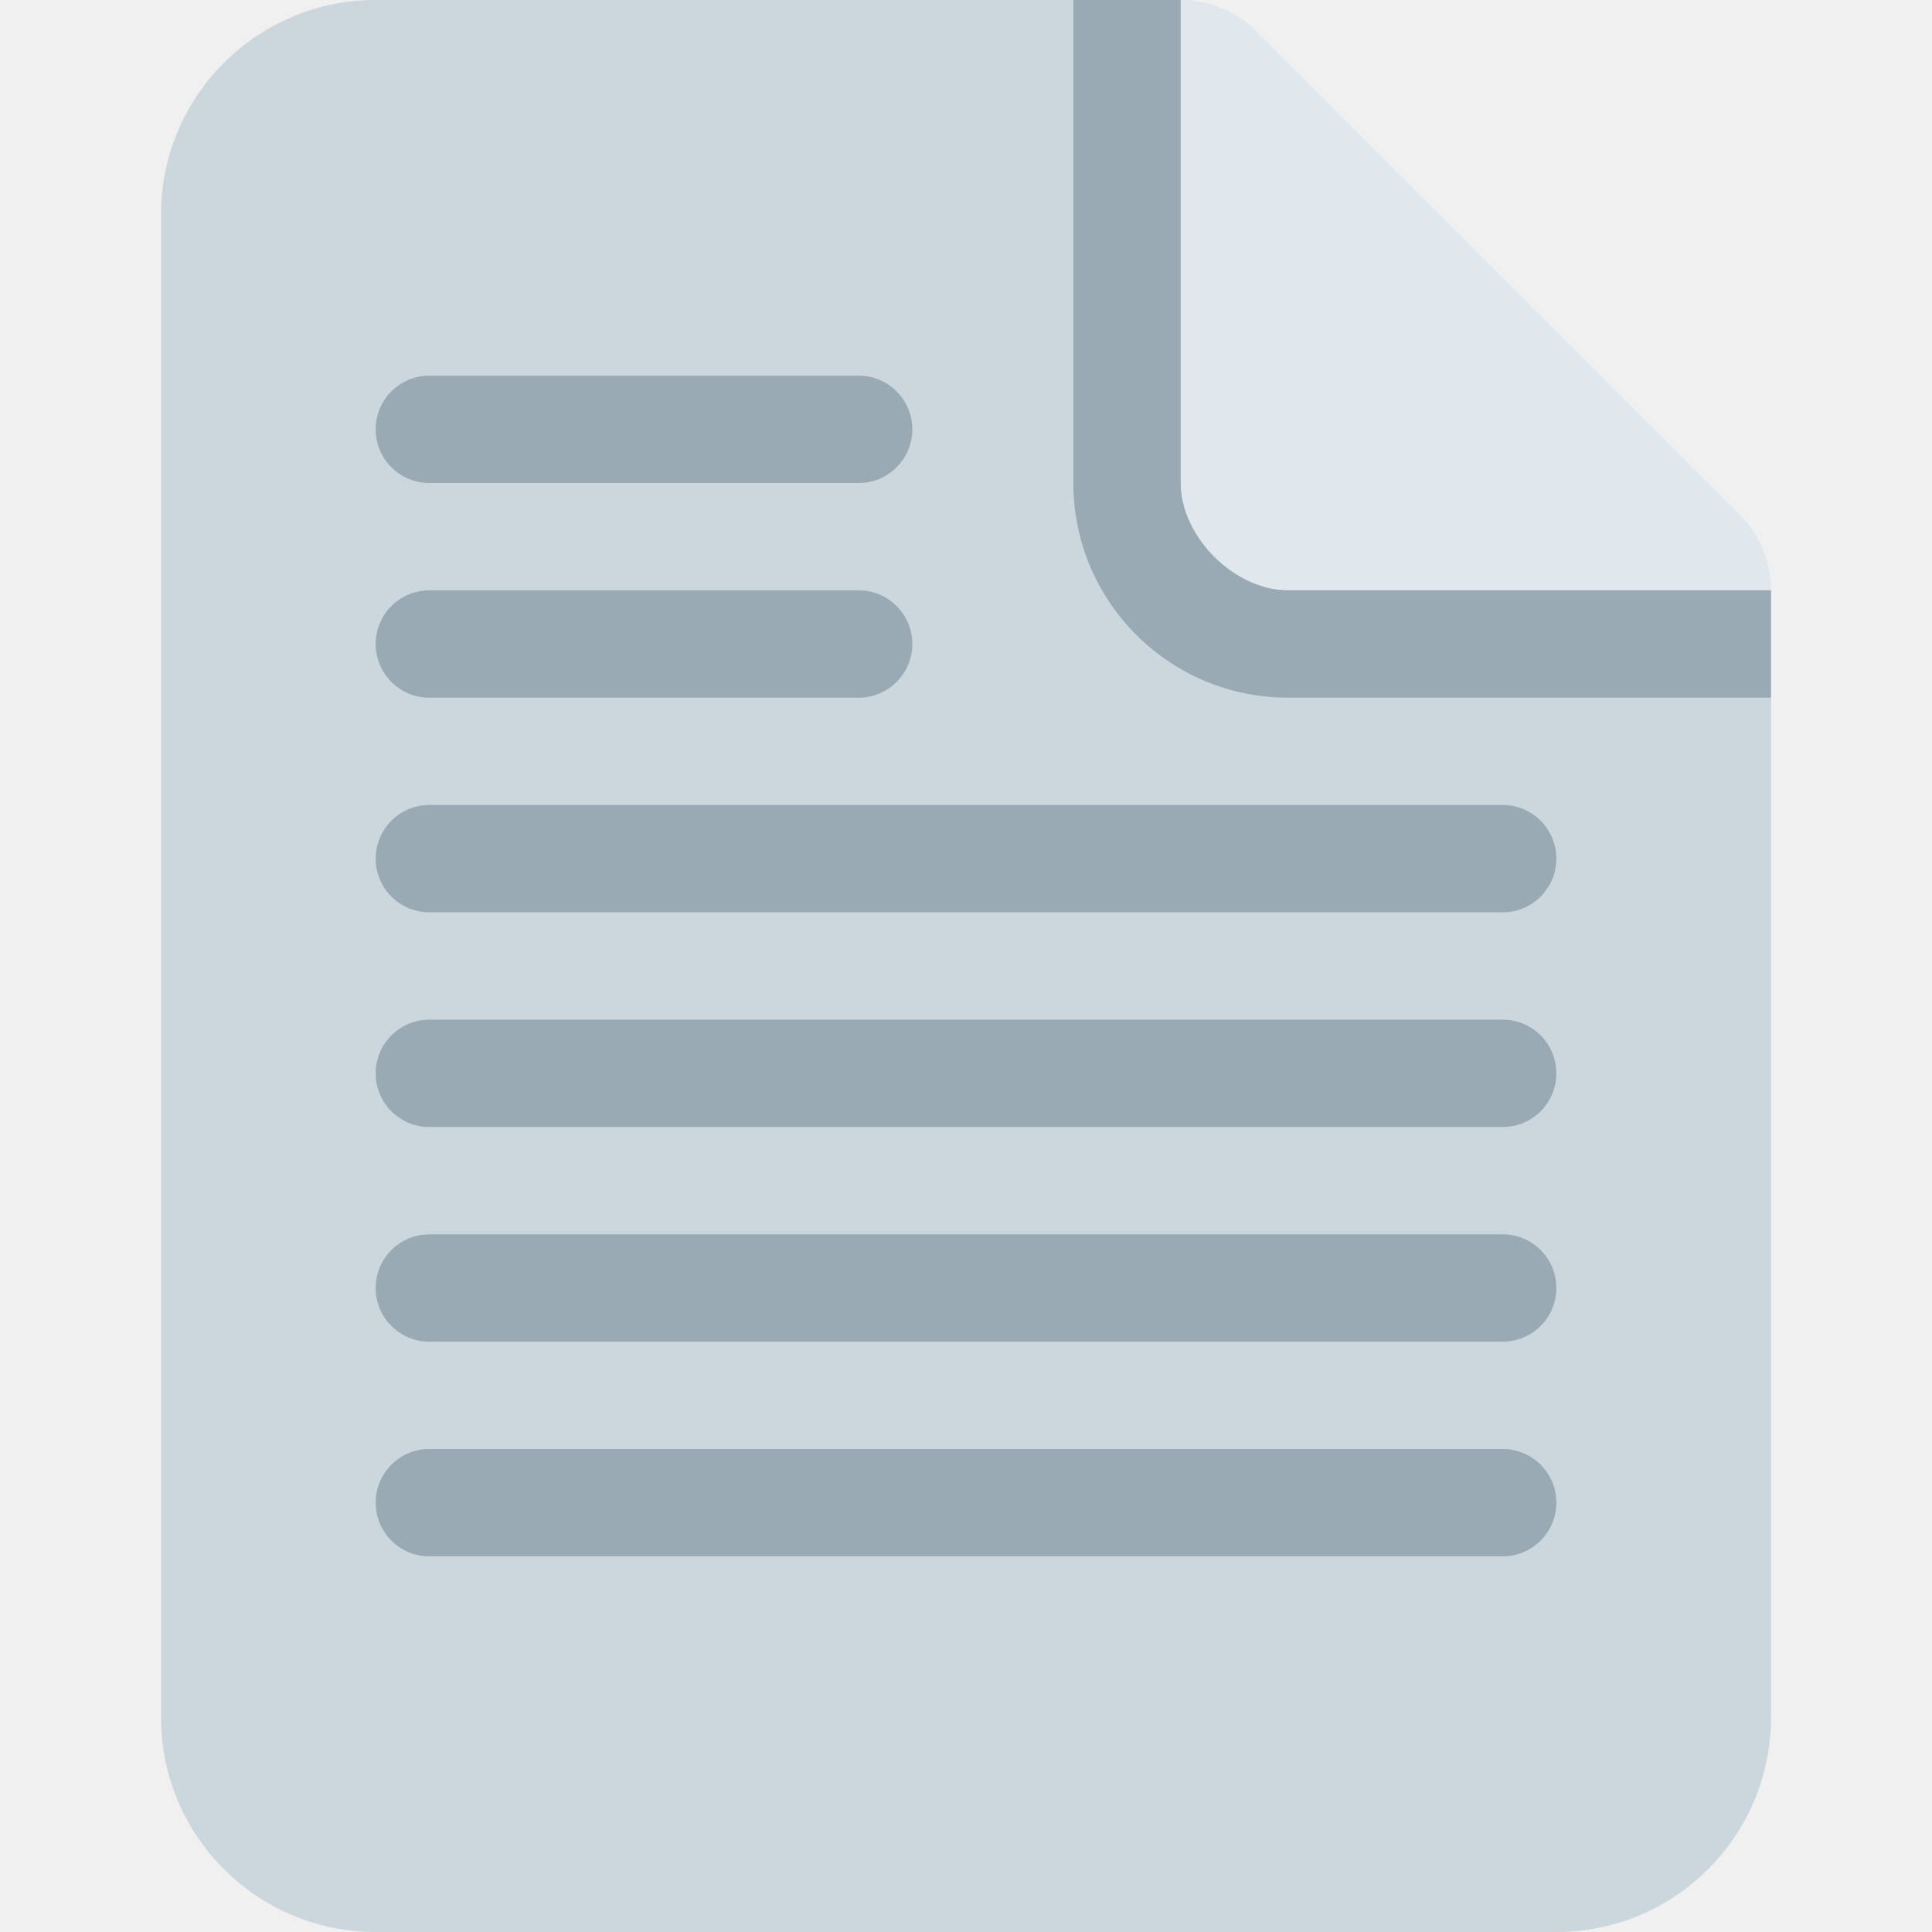
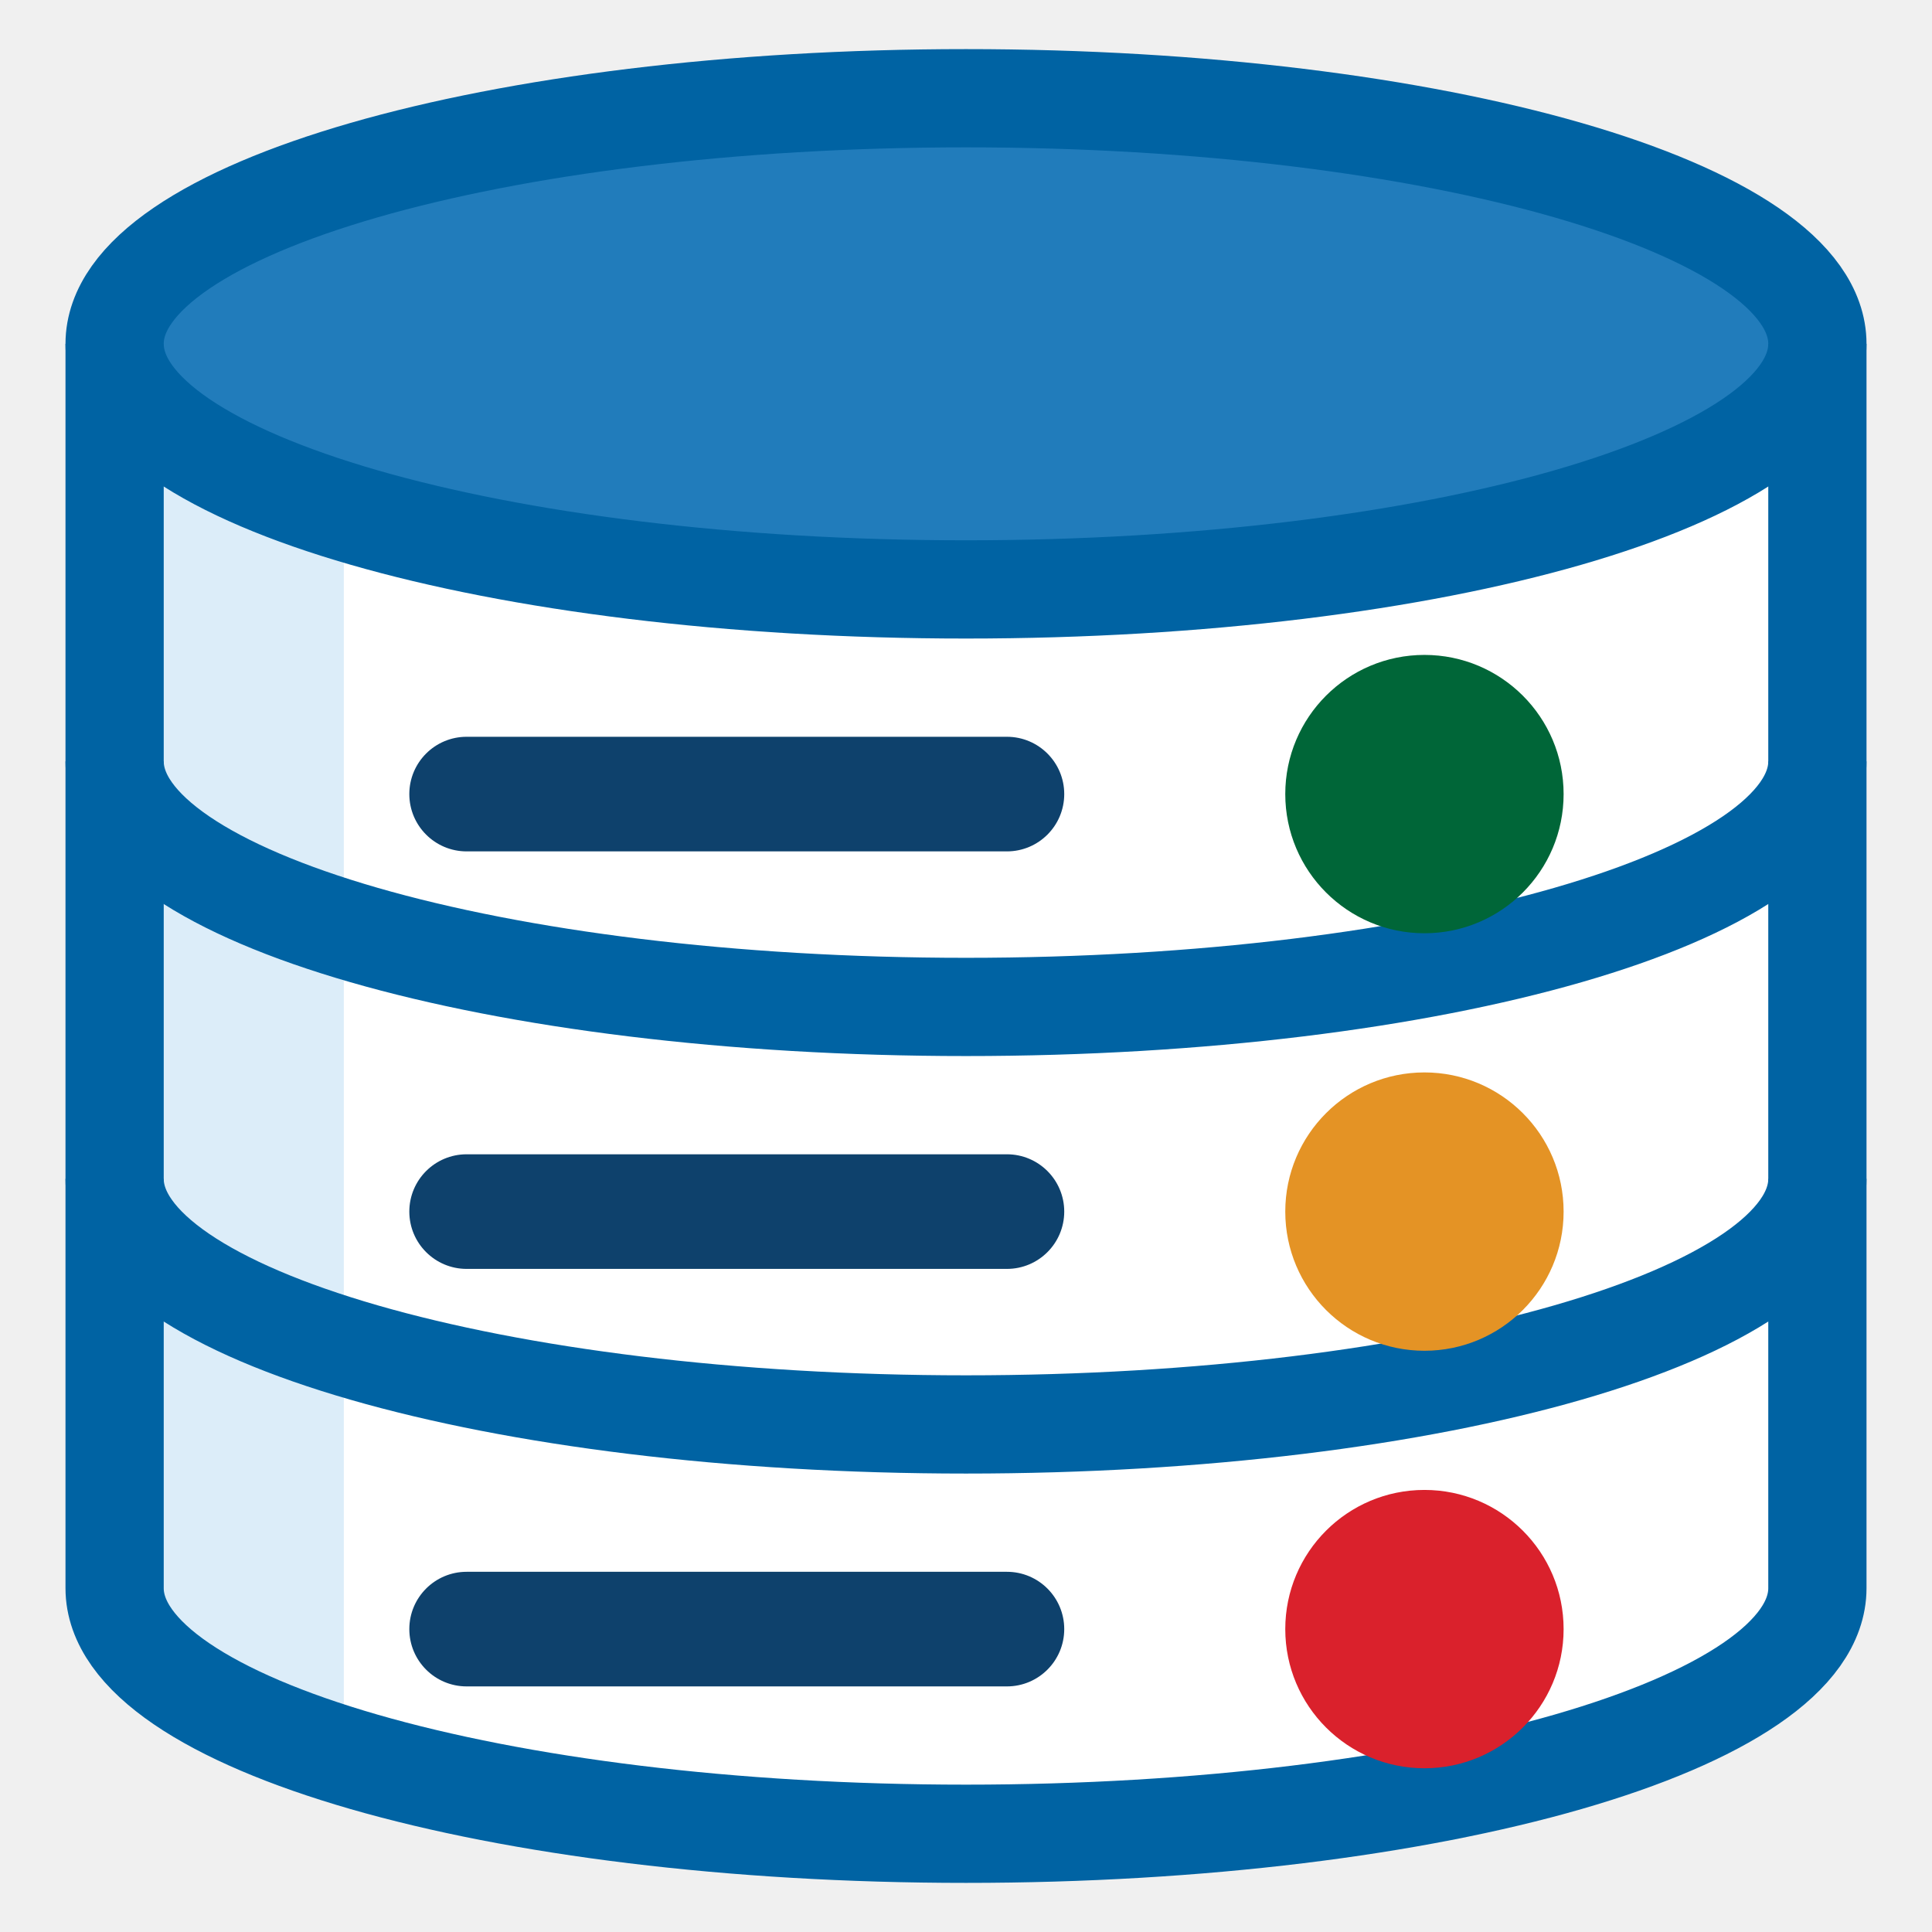
- <svg xmlns="http://www.w3.org/2000/svg" viewBox="0 0 36 36">
-   <path fill="#E1E8ED" d="M32.415 9.586l-9-9C23.054.225 22.553 0 22 0c-1.104 0-1.999.896-2 2 0 .552.224 1.053.586 1.415l-3.859 3.859 9 9 3.859-3.859c.362.361.862.585 1.414.585 1.104 0 2.001-.896 2-2 0-.552-.224-1.052-.585-1.414z" />
-   <path fill="#CCD6DD" d="M22 0H7C4.791 0 3 1.791 3 4v28c0 2.209 1.791 4 4 4h22c2.209 0 4-1.791 4-4V11h-9c-1 0-2-1-2-2V0z" />
-   <path fill="#99AAB5" d="M22 0h-2v9c0 2.209 1.791 4 4 4h9v-2h-9c-1 0-2-1-2-2V0zm-5 8c0 .552-.448 1-1 1H8c-.552 0-1-.448-1-1s.448-1 1-1h8c.552 0 1 .448 1 1zm0 4c0 .552-.448 1-1 1H8c-.552 0-1-.448-1-1s.448-1 1-1h8c.552 0 1 .448 1 1zm12 4c0 .552-.447 1-1 1H8c-.552 0-1-.448-1-1s.448-1 1-1h20c.553 0 1 .448 1 1zm0 4c0 .553-.447 1-1 1H8c-.552 0-1-.447-1-1 0-.553.448-1 1-1h20c.553 0 1 .447 1 1zm0 4c0 .553-.447 1-1 1H8c-.552 0-1-.447-1-1 0-.553.448-1 1-1h20c.553 0 1 .447 1 1zm0 4c0 .553-.447 1-1 1H8c-.552 0-1-.447-1-1 0-.553.448-1 1-1h20c.553 0 1 .447 1 1z" />
+ <svg xmlns="http://www.w3.org/2000/svg" width="256" height="256" viewBox="10 10 236 236">
+   <path fill="#fff" d="M24 52 V204 A104 30 0 0 0 232 204 V52 Z" />
+   <path fill="#dcedf9" d="M24 52 V204 A104 30 0 0 0 52 225 V73 A104 30 0 0 1 24 52 Z" />
+   <ellipse cx="128" cy="52" fill="#217cbb" rx="104" ry="30" />
+   <g fill="none" stroke="#0063a3" stroke-width="12">
+     <path d="M24 103 A104 30 0 0 0 232 103" />
+     <path d="M24 154 A104 30 0 0 0 232 154" />
+   </g>
+   <path fill="none" stroke="#0063a3" stroke-linejoin="round" stroke-width="12" d="M24 52 V204 A104 30 0 0 0 232 204 V52 A104 30 0 0 0 24 52 Z" />
+   <path fill="none" stroke="#0063a3" stroke-width="12" d="M24 52 A104 30 0 0 0 232 52" />
+   <g fill="#0e416c">
+     <rect width="80" height="14" x="60" y="100" rx="7" />
+     <rect width="80" height="14" x="60" y="151" rx="7" />
+     <rect width="80" height="14" x="60" y="202" rx="7" />
+   </g>
+   <circle cx="184" cy="107" r="17" fill="#006638" />
+   <circle cx="184" cy="158" r="17" fill="#e49325" />
+   <circle cx="184" cy="209" r="17" fill="#da212c" />
</svg>
